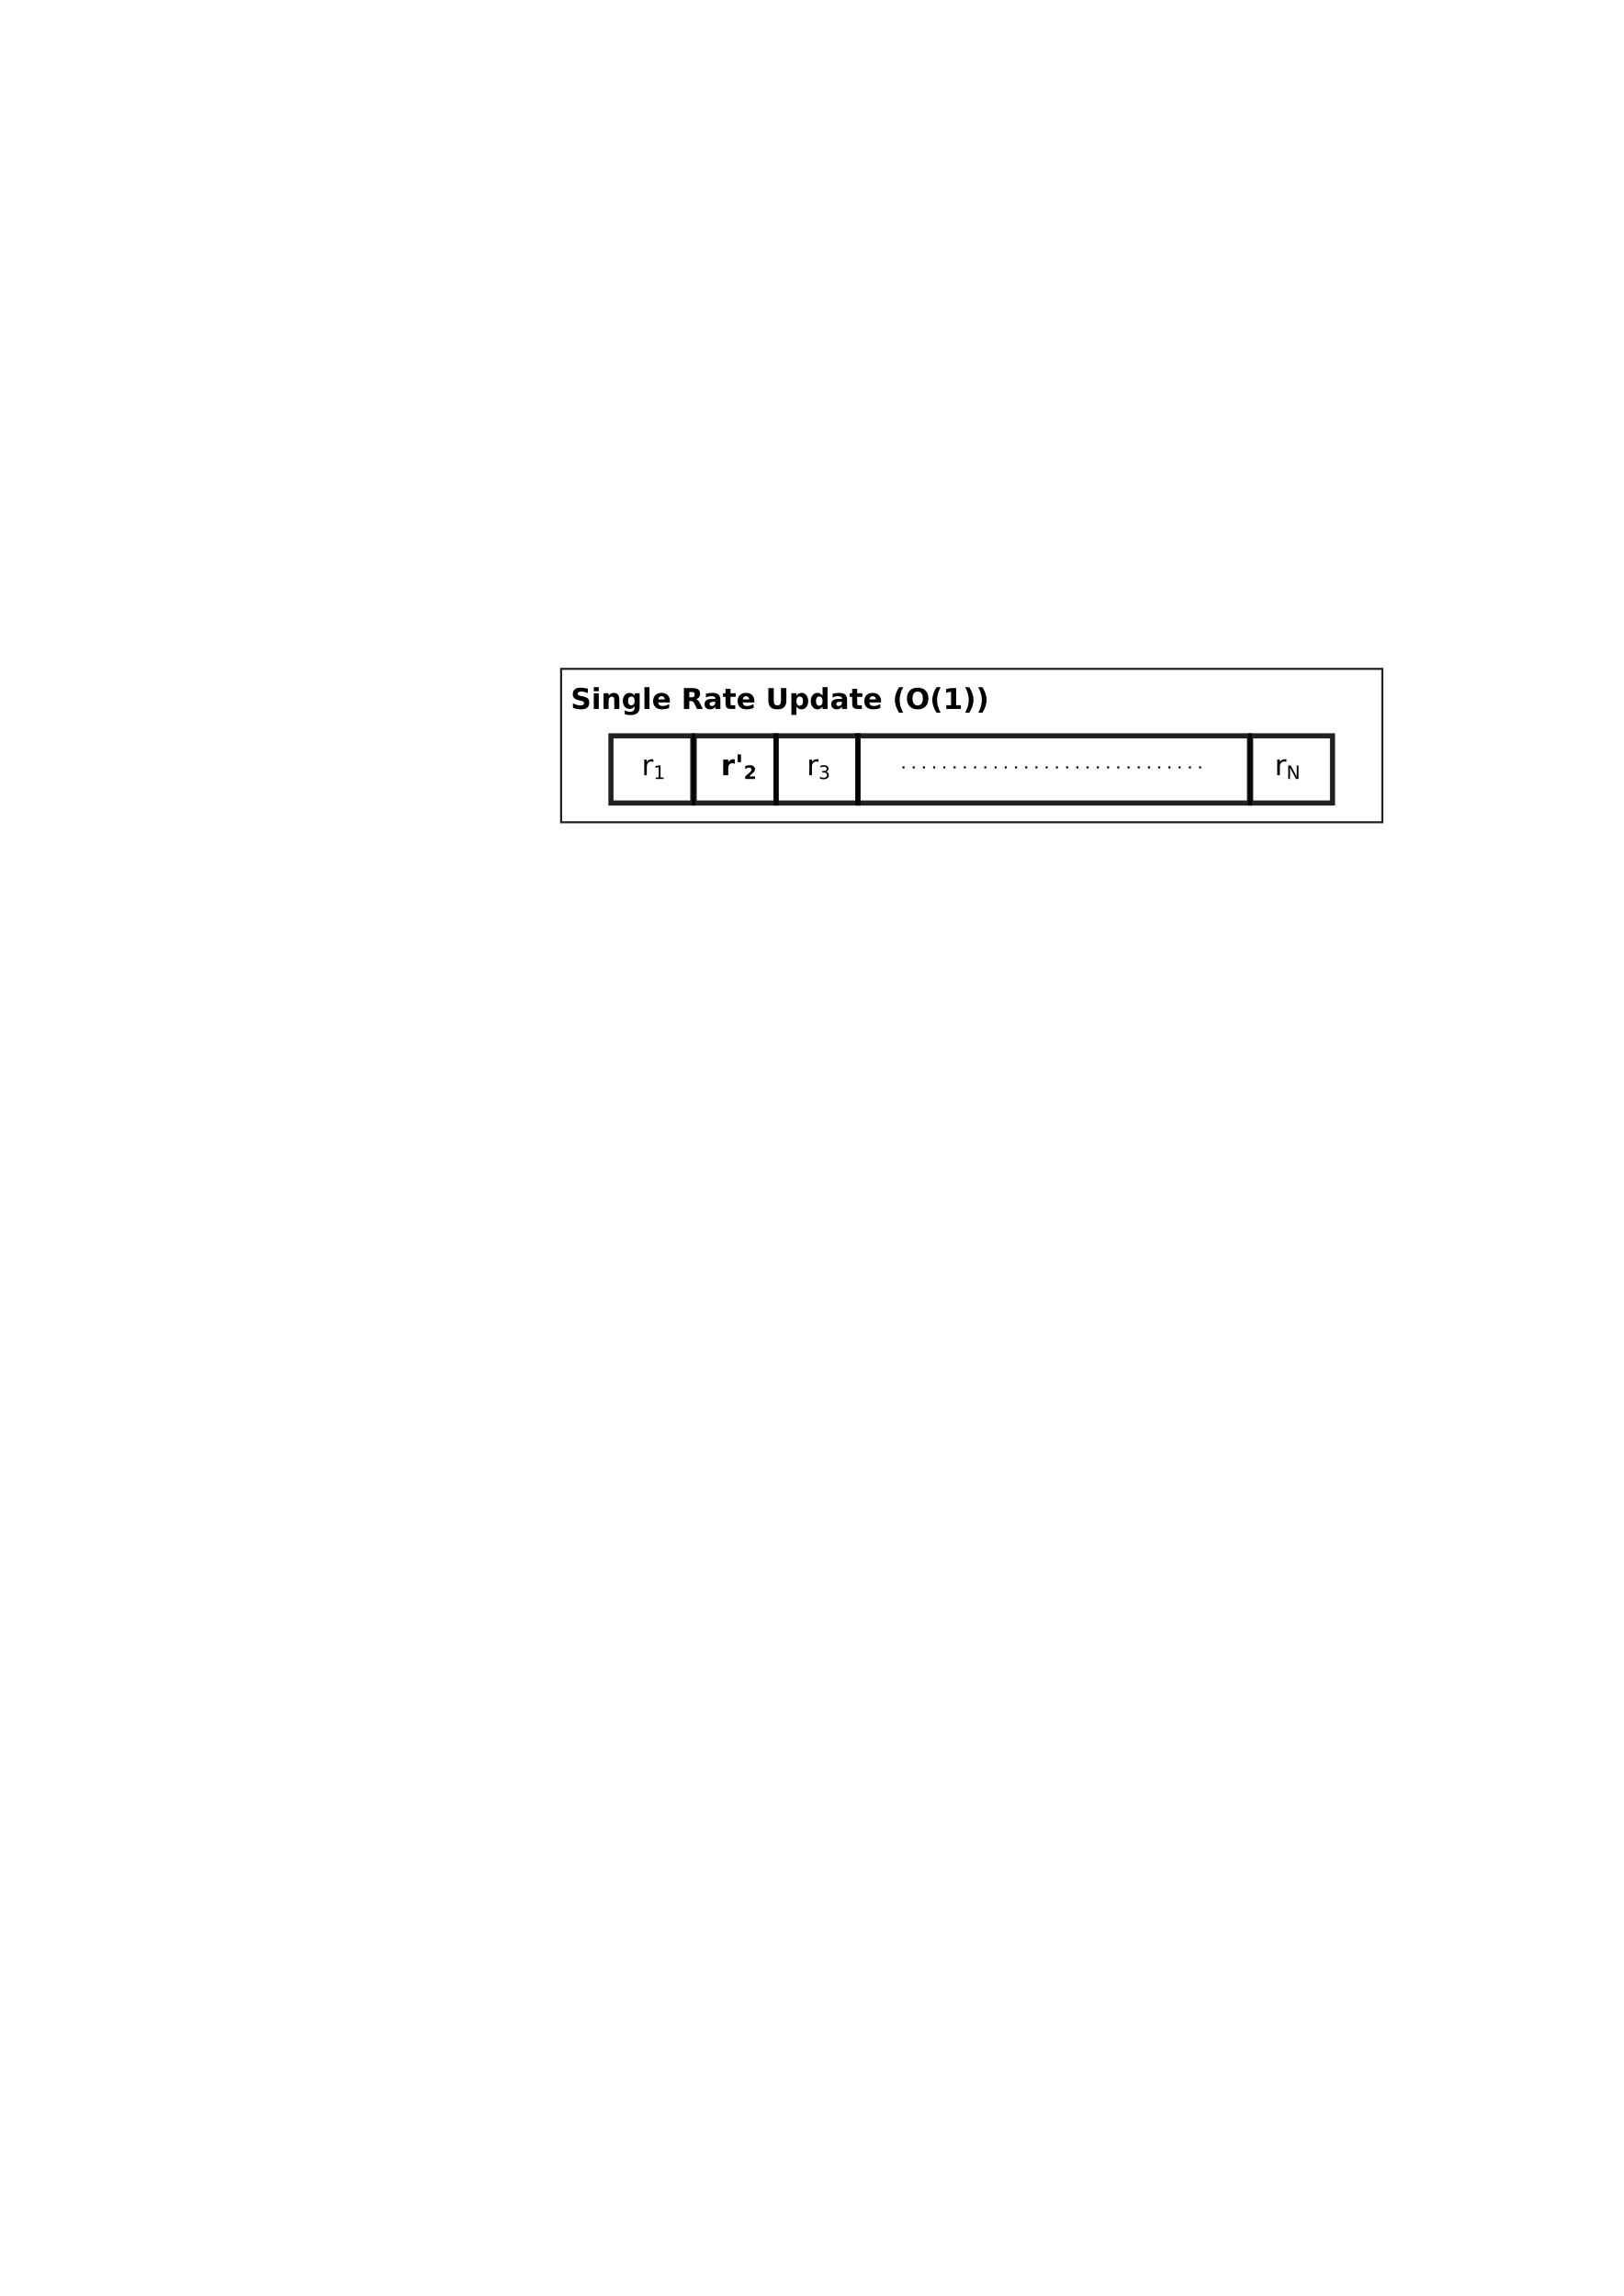
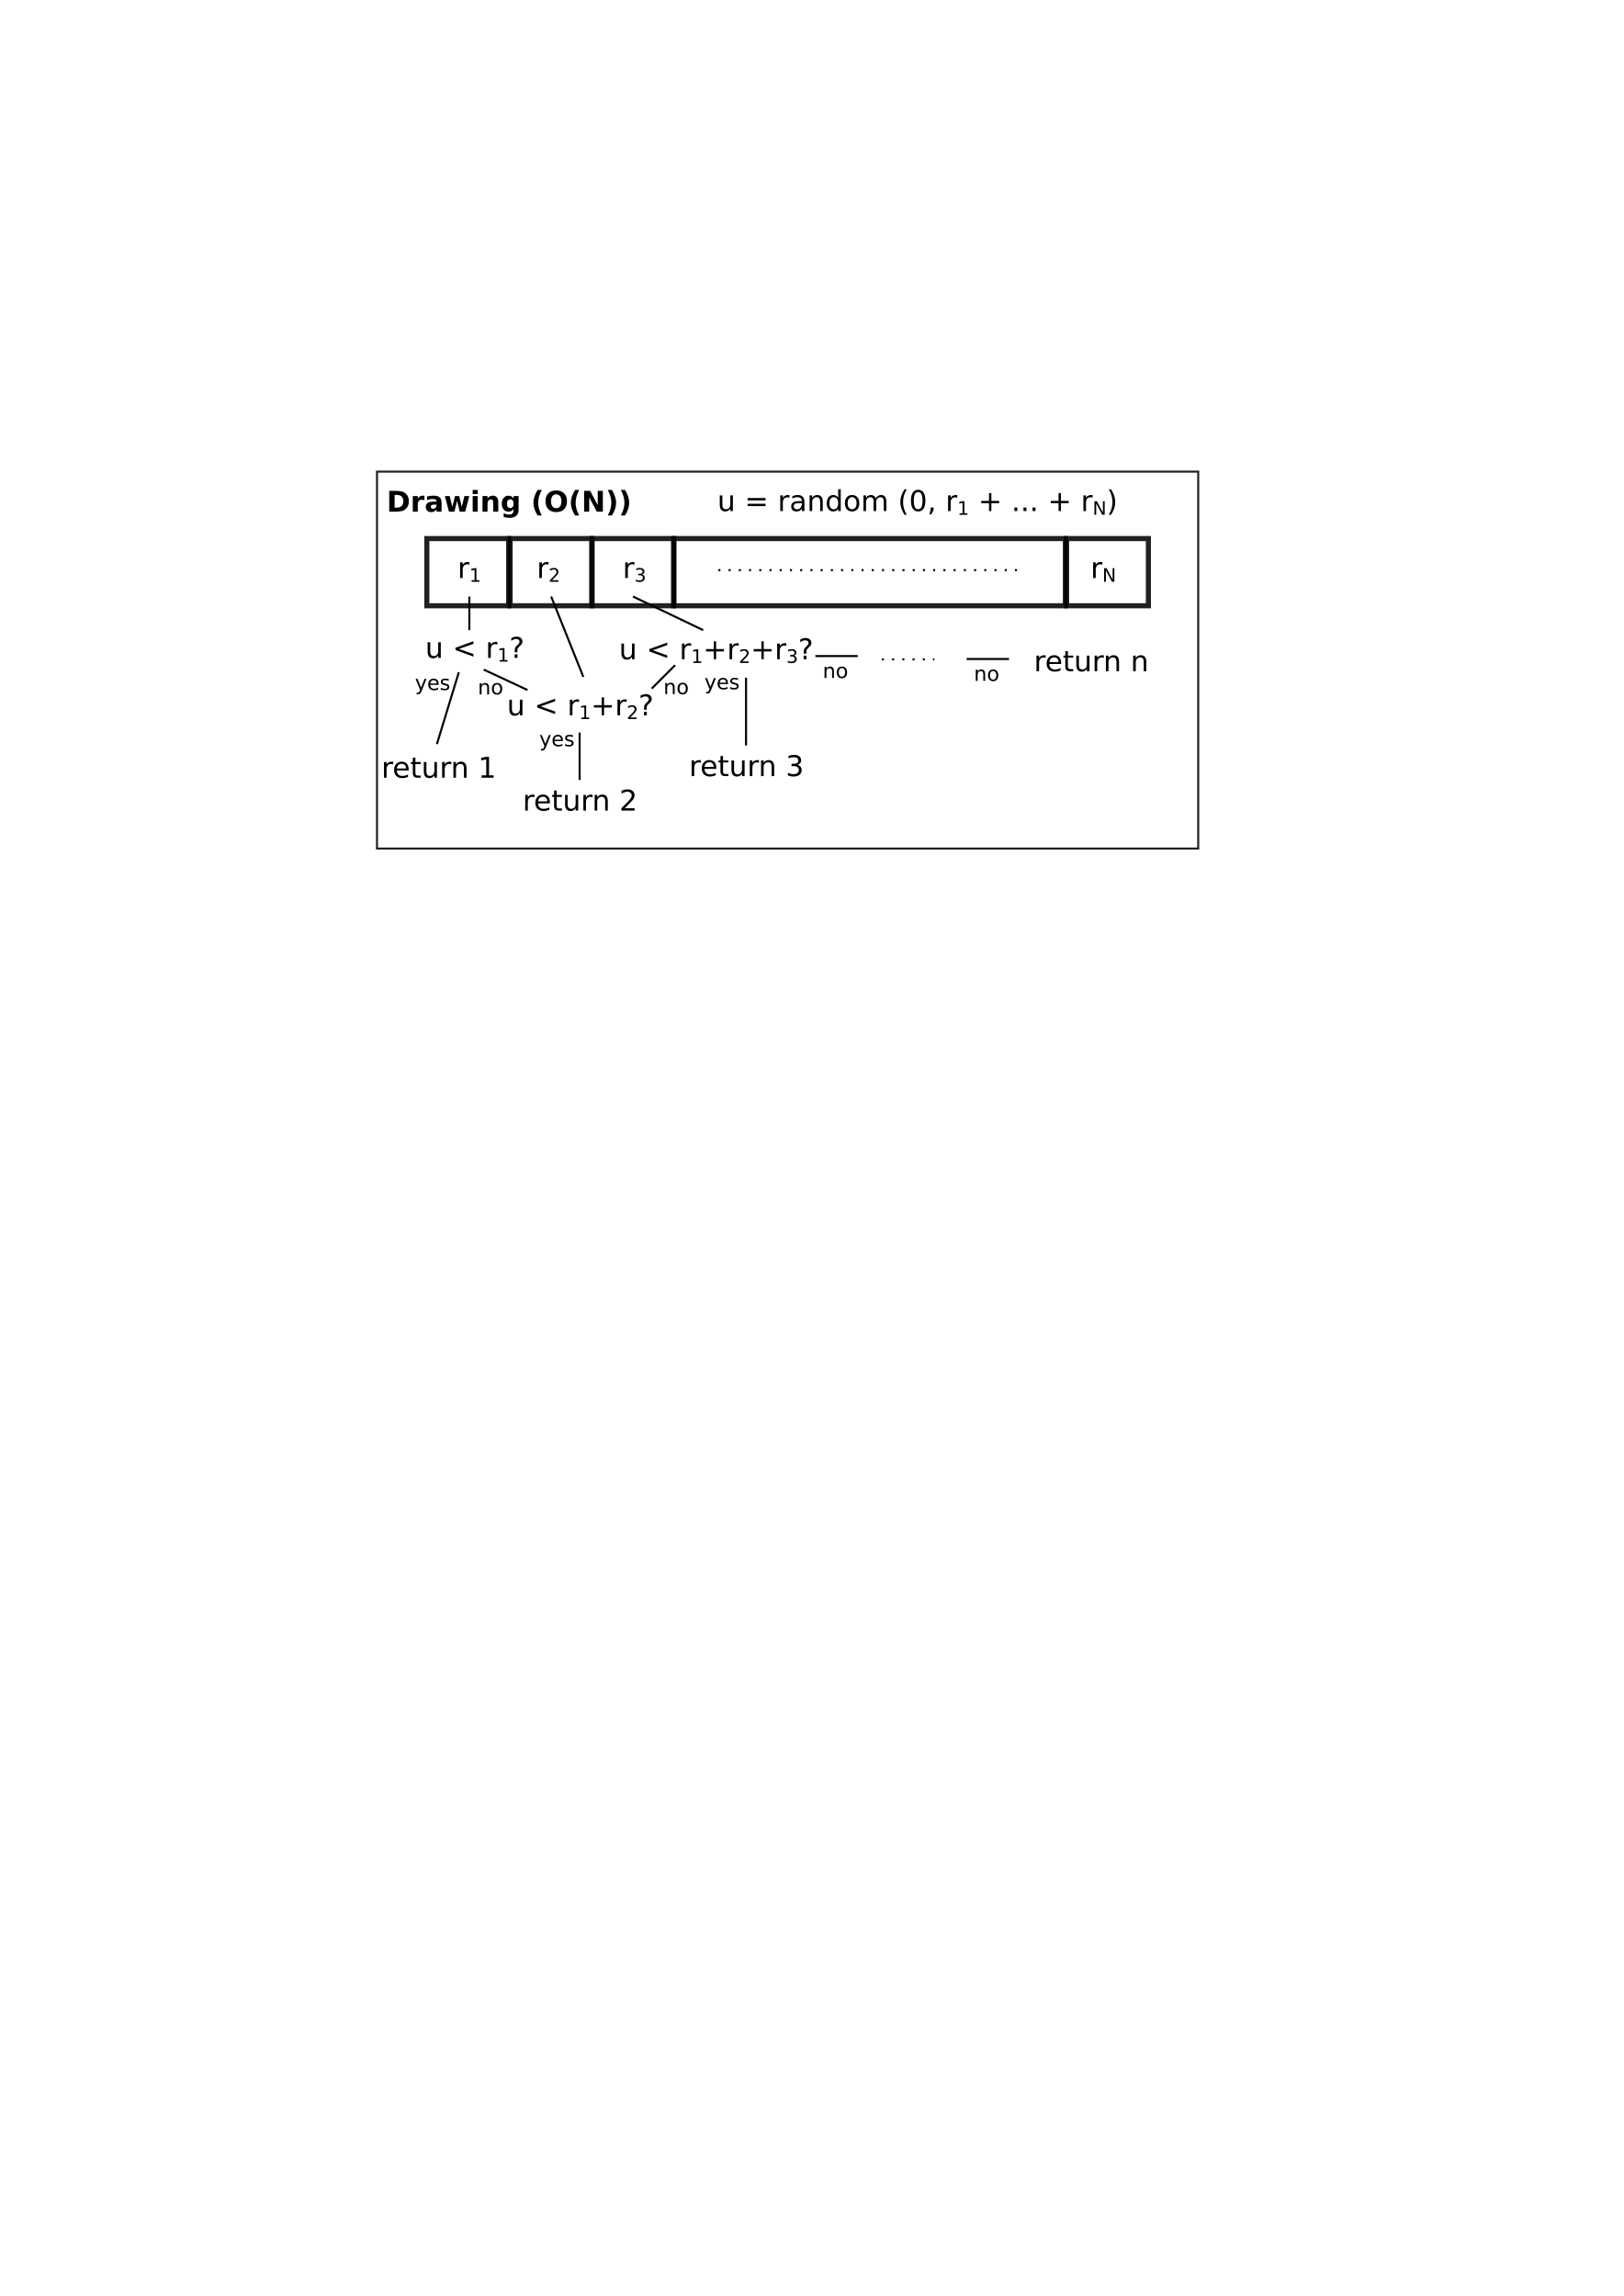
<svg xmlns="http://www.w3.org/2000/svg" width="210mm" height="297mm" id="svg3123" version="1.1">
  <defs id="defs3125">
    <marker orient="auto" refY="0.0" refX="0.0" id="Arrow1Lend" style="overflow:visible;">
      <path id="path4240" d="M 0.0,0.0 L 5.0,-5.0 L -12.5,0.0 L 5.0,5.0 L 0.0,0.0 z " style="fill-rule:evenodd;stroke:#000000;stroke-width:1.0pt;marker-start:none;" transform="scale(0.8) rotate(180) translate(12.5,0)" />
    </marker>
    <marker orient="auto" refY="0.0" refX="0.0" id="Arrow2Mend" style="overflow:visible;">
      <path id="path4264" style="font-size:12.0;fill-rule:evenodd;stroke-width:0.625;stroke-linejoin:round;" d="M 8.719,4.034 L -2.207,0.016 L 8.719,-4.002 C 6.973,-1.63 6.983,1.616 8.719,4.034 z " transform="scale(0.6) rotate(180) translate(0,0)" />
    </marker>
    <marker orient="auto" refY="0.0" refX="0.0" id="Arrow2Lend" style="overflow:visible;">
      <path id="path4258" style="font-size:12.0;fill-rule:evenodd;stroke-width:0.625;stroke-linejoin:round;" d="M 8.719,4.034 L -2.207,0.016 L 8.719,-4.002 C 6.973,-1.63 6.983,1.616 8.719,4.034 z " transform="scale(1.1) rotate(180) translate(1,0)" />
    </marker>
    <marker orient="auto" refY="0" refX="0" id="Arrow2Lend-2" style="overflow:visible">
      <path id="path4258-7" style="font-size:12px;fill-rule:evenodd;stroke-width:0.625;stroke-linejoin:round" d="M 8.719,4.034 -2.207,0.016 8.719,-4.002 c -1.745,2.372 -1.735,5.617 -6e-7,8.035 z" transform="matrix(-1.1,0,0,-1.1,-1.1,0)" />
    </marker>
  </defs>
  <g id="layer1">
    <text xml:space="preserve" style="font-size:14px;font-style:normal;font-variant:normal;font-weight:normal;font-stretch:normal;line-height:125%;letter-spacing:0px;word-spacing:0px;fill:#000000;fill-opacity:1;stroke:none;font-family:DejaVu Sans;-inkscape-font-specification:DejaVu Sans" x="333.571" y="325.934" id="text4198">
      <tspan id="tspan4200" x="333.571" y="325.934" />
    </text>
    <text xml:space="preserve" style="font-size:20px;font-style:normal;font-variant:normal;font-weight:normal;font-stretch:normal;line-height:125%;letter-spacing:0px;word-spacing:0px;fill:#000000;fill-opacity:1;stroke:none;font-family:DejaVu Sans;-inkscape-font-specification:DejaVu Sans" x="206.429" y="175.934" id="text3117">
      <tspan id="tspan3119" x="206.429" y="175.934" />
    </text>
-     <g id="g3705" transform="translate(-1.428571,-8.571457)">
+     <g id="g3705" transform="translate(-91.42857,-105)">
      <text id="text5450" y="355.166" x="280.412" style="font-size:14px;font-style:normal;font-variant:normal;font-weight:bold;font-stretch:normal;line-height:125%;letter-spacing:0px;word-spacing:0px;fill:#000000;fill-opacity:1;stroke:none;font-family:DejaVu Sans;-inkscape-font-specification:DejaVu Sans Bold" xml:space="preserve">
-         <tspan y="355.166" x="280.412" id="tspan5452">Single Rate Update (O(1))</tspan>
+         <tspan y="355.166" x="280.412" id="tspan5452">Drawing (O(N))</tspan>
      </text>
      <g transform="translate(-37.14286,-42.85714)" id="g3685">
        <rect style="fill:none;stroke:#000000;stroke-width:2.5;stroke-miterlimit:4;stroke-opacity:0.871;stroke-dasharray:none;stroke-dashoffset:0" id="rect3901-0-9" width="40" height="32.857" x="337.214" y="411.166" />
        <text xml:space="preserve" style="font-size:14px;font-style:normal;font-variant:normal;font-weight:normal;font-stretch:normal;line-height:125%;letter-spacing:0px;word-spacing:0px;fill:#000000;fill-opacity:1;stroke:none;font-family:DejaVu Sans;-inkscape-font-specification:DejaVu Sans" x="352.214" y="430.451" id="text3903-9-0">
          <tspan id="tspan3905-7-7" x="352.214" y="430.451">r<tspan style="font-size:65.001%;baseline-shift:sub" id="tspan3907-1-0">1</tspan>
          </tspan>
        </text>
        <rect y="411.166" x="377.929" height="32.857" width="40" id="rect3917-6-2" style="fill:none;stroke:#000000;stroke-width:2.5;stroke-miterlimit:4;stroke-opacity:0.871;stroke-dasharray:none;stroke-dashoffset:0" />
        <text id="text3919-0-7" y="430.451" x="390.929" style="font-size:14px;font-style:normal;font-variant:normal;font-weight:bold;font-stretch:normal;line-height:125%;letter-spacing:0px;word-spacing:0px;fill:#000000;fill-opacity:1;stroke:none;font-family:DejaVu Sans;-inkscape-font-specification:DejaVu Sans Bold" xml:space="preserve">
-           <tspan y="430.451" x="390.929" id="tspan3921-5-4">r'<tspan id="tspan3947-5-4" style="font-size:65.001%;font-weight:bold;baseline-shift:sub;-inkscape-font-specification:DejaVu Sans Bold">2</tspan>
+           <tspan y="430.451" x="390.929" id="tspan3921-5-4" style="font-weight:normal;-inkscape-font-specification:DejaVu Sans">r<tspan id="tspan3947-5-4" style="font-size:65.001%;font-weight:normal;baseline-shift:sub;-inkscape-font-specification:DejaVu Sans">2</tspan>
          </tspan>
        </text>
        <rect style="fill:none;stroke:#000000;stroke-width:2.5;stroke-miterlimit:4;stroke-opacity:0.871;stroke-dasharray:none;stroke-dashoffset:0" id="rect3927-6-9" width="40" height="32.857" x="417.929" y="411.166" />
        <text xml:space="preserve" style="font-size:14px;font-style:normal;font-variant:normal;font-weight:normal;font-stretch:normal;line-height:125%;letter-spacing:0px;word-spacing:0px;fill:#000000;fill-opacity:1;stroke:none;font-family:DejaVu Sans;-inkscape-font-specification:DejaVu Sans" x="432.929" y="430.451" id="text3929-1-3">
          <tspan id="tspan3931-7-9" x="432.929" y="430.451">r<tspan id="tspan3949-2-5" style="font-size:65.001%;baseline-shift:sub">3</tspan>
          </tspan>
        </text>
        <rect y="411.166" x="457.929" height="32.857" width="191.429" id="rect4064-9" style="fill:none;stroke:#000000;stroke-width:2.5;stroke-miterlimit:4;stroke-opacity:0.871;stroke-dasharray:none;stroke-dashoffset:0" />
        <rect y="411.166" x="649.929" height="32.857" width="40" id="rect3937-6-2" style="fill:none;stroke:#000000;stroke-width:2.5;stroke-miterlimit:4;stroke-opacity:0.871;stroke-dasharray:none;stroke-dashoffset:0" />
        <text id="text3939-0-6" y="430.451" x="661.643" style="font-size:14px;font-style:normal;font-variant:normal;font-weight:bold;font-stretch:normal;line-height:125%;letter-spacing:0px;word-spacing:0px;fill:#000000;fill-opacity:1;stroke:none;font-family:DejaVu Sans;-inkscape-font-specification:DejaVu Sans Bold" xml:space="preserve">
          <tspan style="font-weight:normal;-inkscape-font-specification:DejaVu Sans" y="430.451" x="661.643" id="tspan3941-9-0">r<tspan id="tspan3945-0-4" style="font-size:65.001%;font-weight:normal;baseline-shift:sub;-inkscape-font-specification:DejaVu Sans">N</tspan>
          </tspan>
        </text>
        <path style="fill:none;stroke:#000000;stroke-width:1;stroke-linecap:butt;stroke-linejoin:miter;stroke-miterlimit:4;stroke-opacity:1;stroke-dasharray:1, 4;stroke-dashoffset:0" d="m 479.714,426.594 149.286,0" id="path3951-7-0" />
      </g>
-       <rect style="fill:none;stroke:#000000;stroke-width:1;stroke-miterlimit:4;stroke-opacity:0.871;stroke-dasharray:none;stroke-dashoffset:0" id="rect5542-0-7" width="401.429" height="75" x="275.714" y="335.576" />
+       <rect style="fill:none;stroke:#000000;stroke-width:1;stroke-miterlimit:4;stroke-opacity:0.871;stroke-dasharray:none;stroke-dashoffset:0" id="rect5542-0-7" width="401.429" height="184.286" x="275.714" y="335.576" />
    </g>
+     <text id="text3234" y="249.852" x="350.647" style="font-size:14px;font-style:normal;font-variant:normal;font-weight:normal;font-stretch:normal;line-height:125%;letter-spacing:0px;word-spacing:0px;fill:#000000;fill-opacity:1;stroke:none;font-family:DejaVu Sans;-inkscape-font-specification:DejaVu Sans" xml:space="preserve">
+       <tspan y="249.852" x="350.647" id="tspan3236">u = random (0, r<tspan id="tspan4714" style="font-size:65.001%;baseline-shift:sub">1</tspan> + ... + r<tspan id="tspan4716" style="font-size:65.001%;baseline-shift:sub">N</tspan>)</tspan>
+     </text>
+     <text xml:space="preserve" style="font-size:14px;font-style:normal;font-variant:normal;font-weight:normal;font-stretch:normal;line-height:125%;letter-spacing:0px;word-spacing:0px;fill:#000000;fill-opacity:1;stroke:none;font-family:DejaVu Sans;-inkscape-font-specification:DejaVu Sans" x="207.857" y="321.648" id="text3030">
+       <tspan id="tspan3032" x="207.857" y="321.648">u &lt; r<tspan style="font-size:65.001%;baseline-shift:sub" id="tspan3038">1</tspan>?</tspan>
+     </text>
+     <path style="fill:none;stroke:#000000;stroke-width:1px;stroke-linecap:butt;stroke-linejoin:miter;stroke-opacity:1" d="m 229.429,291.648 0,16.429" id="path3040" />
+     <path style="fill:none;stroke:#000000;stroke-width:1px;stroke-linecap:butt;stroke-linejoin:miter;stroke-opacity:1" d="m 224.286,328.648 -10.714,35.143" id="path3042" />
+     <text xml:space="preserve" style="font-size:14px;font-style:normal;font-variant:normal;font-weight:normal;font-stretch:normal;line-height:125%;letter-spacing:0px;word-spacing:0px;fill:#000000;fill-opacity:1;stroke:none;font-family:DejaVu Sans;-inkscape-font-specification:DejaVu Sans" x="186.429" y="380.219" id="text3044">
+       <tspan id="tspan3046" x="186.429" y="380.219">return 1</tspan>
+     </text>
+     <text xml:space="preserve" style="font-size:14px;font-style:normal;font-variant:normal;font-weight:normal;font-stretch:normal;line-height:125%;letter-spacing:0px;word-spacing:0px;fill:#000000;fill-opacity:1;stroke:none;font-family:DejaVu Sans;-inkscape-font-specification:DejaVu Sans" x="247.783" y="349.729" id="text3030-2">
+       <tspan id="tspan3032-2" x="247.783" y="349.729">u &lt; r<tspan style="font-size:65.001%;baseline-shift:sub" id="tspan3072">1</tspan>+r<tspan style="font-size:65.001%;baseline-shift:sub" id="tspan3074">2</tspan>?</tspan>
+     </text>
+     <text xml:space="preserve" style="font-size:14px;font-style:normal;font-variant:normal;font-weight:normal;font-stretch:normal;line-height:125%;letter-spacing:0px;word-spacing:0px;fill:#000000;fill-opacity:1;stroke:none;font-family:DejaVu Sans;-inkscape-font-specification:DejaVu Sans" x="302.573" y="322.3" id="text3030-2-4">
+       <tspan id="tspan3032-2-2" x="302.573" y="322.3">u &lt; r<tspan style="font-size:65.001%;baseline-shift:sub" id="tspan3072-7">1</tspan>+r<tspan style="font-size:65.001%;baseline-shift:sub" id="tspan3074-2">2</tspan>+r<tspan style="font-size:65.001%;baseline-shift:sub" id="tspan3103">3</tspan>?</tspan>
+     </text>
+     <path id="path3105" d="m 309.429,291.648 34.286,16.429" style="fill:none;stroke:#000000;stroke-width:1px;stroke-linecap:butt;stroke-linejoin:miter;stroke-opacity:1" />
+     <path style="fill:none;stroke:#000000;stroke-width:1px;stroke-linecap:butt;stroke-linejoin:miter;stroke-opacity:1" d="m 283.333,358.156 0,23.143" id="path3042-6" />
+     <text xml:space="preserve" style="font-size:14px;font-style:normal;font-variant:normal;font-weight:normal;font-stretch:normal;line-height:125%;letter-spacing:0px;word-spacing:0px;fill:#000000;fill-opacity:1;stroke:none;font-family:DejaVu Sans;-inkscape-font-specification:DejaVu Sans" x="255.476" y="396.299" id="text3044-5">
+       <tspan id="tspan3046-1" x="255.476" y="396.299">return 2</tspan>
+     </text>
+     <text xml:space="preserve" style="font-size:10px;font-style:normal;font-variant:normal;font-weight:normal;font-stretch:normal;line-height:125%;letter-spacing:0px;word-spacing:0px;fill:#000000;fill-opacity:1;stroke:none;font-family:DejaVu Sans;-inkscape-font-specification:DejaVu Sans" x="202.857" y="337.362" id="text3133">
+       <tspan id="tspan3135" x="202.857" y="337.362">yes</tspan>
+     </text>
+     <path style="fill:none;stroke:#000000;stroke-width:1px;stroke-linecap:butt;stroke-linejoin:miter;stroke-opacity:1" d="m 236.429,327.362 21.429,10" id="path3137" />
+     <path id="path3139" d="m 269.429,291.648 15.714,39.286" style="fill:none;stroke:#000000;stroke-width:1px;stroke-linecap:butt;stroke-linejoin:miter;stroke-opacity:1" />
+     <text xml:space="preserve" style="font-size:14px;font-style:normal;font-variant:normal;font-weight:normal;font-stretch:normal;line-height:125%;letter-spacing:0px;word-spacing:0px;fill:#000000;fill-opacity:1;stroke:none;font-family:DejaVu Sans;-inkscape-font-specification:DejaVu Sans" x="233.571" y="339.505" id="text3141">
+       <tspan id="tspan3143" x="233.571" y="339.505" style="font-size:10px">no</tspan>
+     </text>
+     <path style="fill:none;stroke:#000000;stroke-width:1px;stroke-linecap:butt;stroke-linejoin:miter;stroke-opacity:1" d="m 364.673,331.299 0,33.143" id="path3042-6-0" />
+     <text xml:space="preserve" style="font-size:14px;font-style:normal;font-variant:normal;font-weight:normal;font-stretch:normal;line-height:125%;letter-spacing:0px;word-spacing:0px;fill:#000000;fill-opacity:1;stroke:none;font-family:DejaVu Sans;-inkscape-font-specification:DejaVu Sans" x="336.816" y="379.442" id="text3044-5-4">
+       <tspan id="tspan3046-1-9" x="336.816" y="379.442">return 3</tspan>
+     </text>
+     <text xml:space="preserve" style="font-size:10px;font-style:normal;font-variant:normal;font-weight:normal;font-stretch:normal;line-height:125%;letter-spacing:0px;word-spacing:0px;fill:#000000;fill-opacity:1;stroke:none;font-family:DejaVu Sans;-inkscape-font-specification:DejaVu Sans" x="263.608" y="364.837" id="text3133-2">
+       <tspan id="tspan3135-6" x="263.608" y="364.837">yes</tspan>
+     </text>
+     <path style="fill:none;stroke:#000000;stroke-width:1px;stroke-linecap:butt;stroke-linejoin:miter;stroke-opacity:1" d="M 318.571,336.648 330,325.219" id="path3190" />
+     <text xml:space="preserve" style="font-size:14px;font-style:normal;font-variant:normal;font-weight:normal;font-stretch:normal;line-height:125%;letter-spacing:0px;word-spacing:0px;fill:#000000;fill-opacity:1;stroke:none;font-family:DejaVu Sans;-inkscape-font-specification:DejaVu Sans" x="324.301" y="339.377" id="text3141-6">
+       <tspan id="tspan3143-4" x="324.301" y="339.377" style="font-size:10px">no</tspan>
+     </text>
+     <text xml:space="preserve" style="font-size:10px;font-style:normal;font-variant:normal;font-weight:normal;font-stretch:normal;line-height:125%;letter-spacing:0px;word-spacing:0px;fill:#000000;fill-opacity:1;stroke:none;font-family:DejaVu Sans;-inkscape-font-specification:DejaVu Sans" x="344.322" y="336.98" id="text3133-2-3">
+       <tspan id="tspan3135-6-0" x="344.322" y="336.98">yes</tspan>
+     </text>
+     <path style="fill:none;stroke:#000000;stroke-width:1px;stroke-linecap:butt;stroke-linejoin:miter;stroke-opacity:1" d="m 398.582,320.756 20.714,0" id="path3137-4" />
+     <text xml:space="preserve" style="font-size:14px;font-style:normal;font-variant:normal;font-weight:normal;font-stretch:normal;line-height:125%;letter-spacing:0px;word-spacing:0px;fill:#000000;fill-opacity:1;stroke:none;font-family:DejaVu Sans;-inkscape-font-specification:DejaVu Sans" x="402.153" y="331.47" id="text3141-0">
+       <tspan id="tspan3143-6" x="402.153" y="331.47" style="font-size:10px">no</tspan>
+     </text>
+     <path style="fill:none;stroke:#000000;stroke-width:1;stroke-linecap:butt;stroke-linejoin:miter;stroke-miterlimit:4;stroke-opacity:1;stroke-dasharray:1, 4;stroke-dashoffset:0" d="m 431.071,322.362 25.714,0" id="path3951-7-0-9" />
+     <path style="fill:none;stroke:#000000;stroke-width:1px;stroke-linecap:butt;stroke-linejoin:miter;stroke-opacity:1" d="m 472.5,322.184 20.714,0" id="path3137-4-5" />
+     <text xml:space="preserve" style="font-size:14px;font-style:normal;font-variant:normal;font-weight:normal;font-stretch:normal;line-height:125%;letter-spacing:0px;word-spacing:0px;fill:#000000;fill-opacity:1;stroke:none;font-family:DejaVu Sans;-inkscape-font-specification:DejaVu Sans" x="476.071" y="332.899" id="text3141-0-0">
+       <tspan id="tspan3143-6-7" x="476.071" y="332.899" style="font-size:10px">no</tspan>
+     </text>
+     <text xml:space="preserve" style="font-size:14px;font-style:normal;font-variant:normal;font-weight:normal;font-stretch:normal;line-height:125%;letter-spacing:0px;word-spacing:0px;fill:#000000;fill-opacity:1;stroke:none;font-family:DejaVu Sans;-inkscape-font-specification:DejaVu Sans" x="505.39" y="328.173" id="text3044-5-4-5">
+       <tspan id="tspan3046-1-9-1" x="505.39" y="328.173">return n</tspan>
+     </text>
  </g>
</svg>
